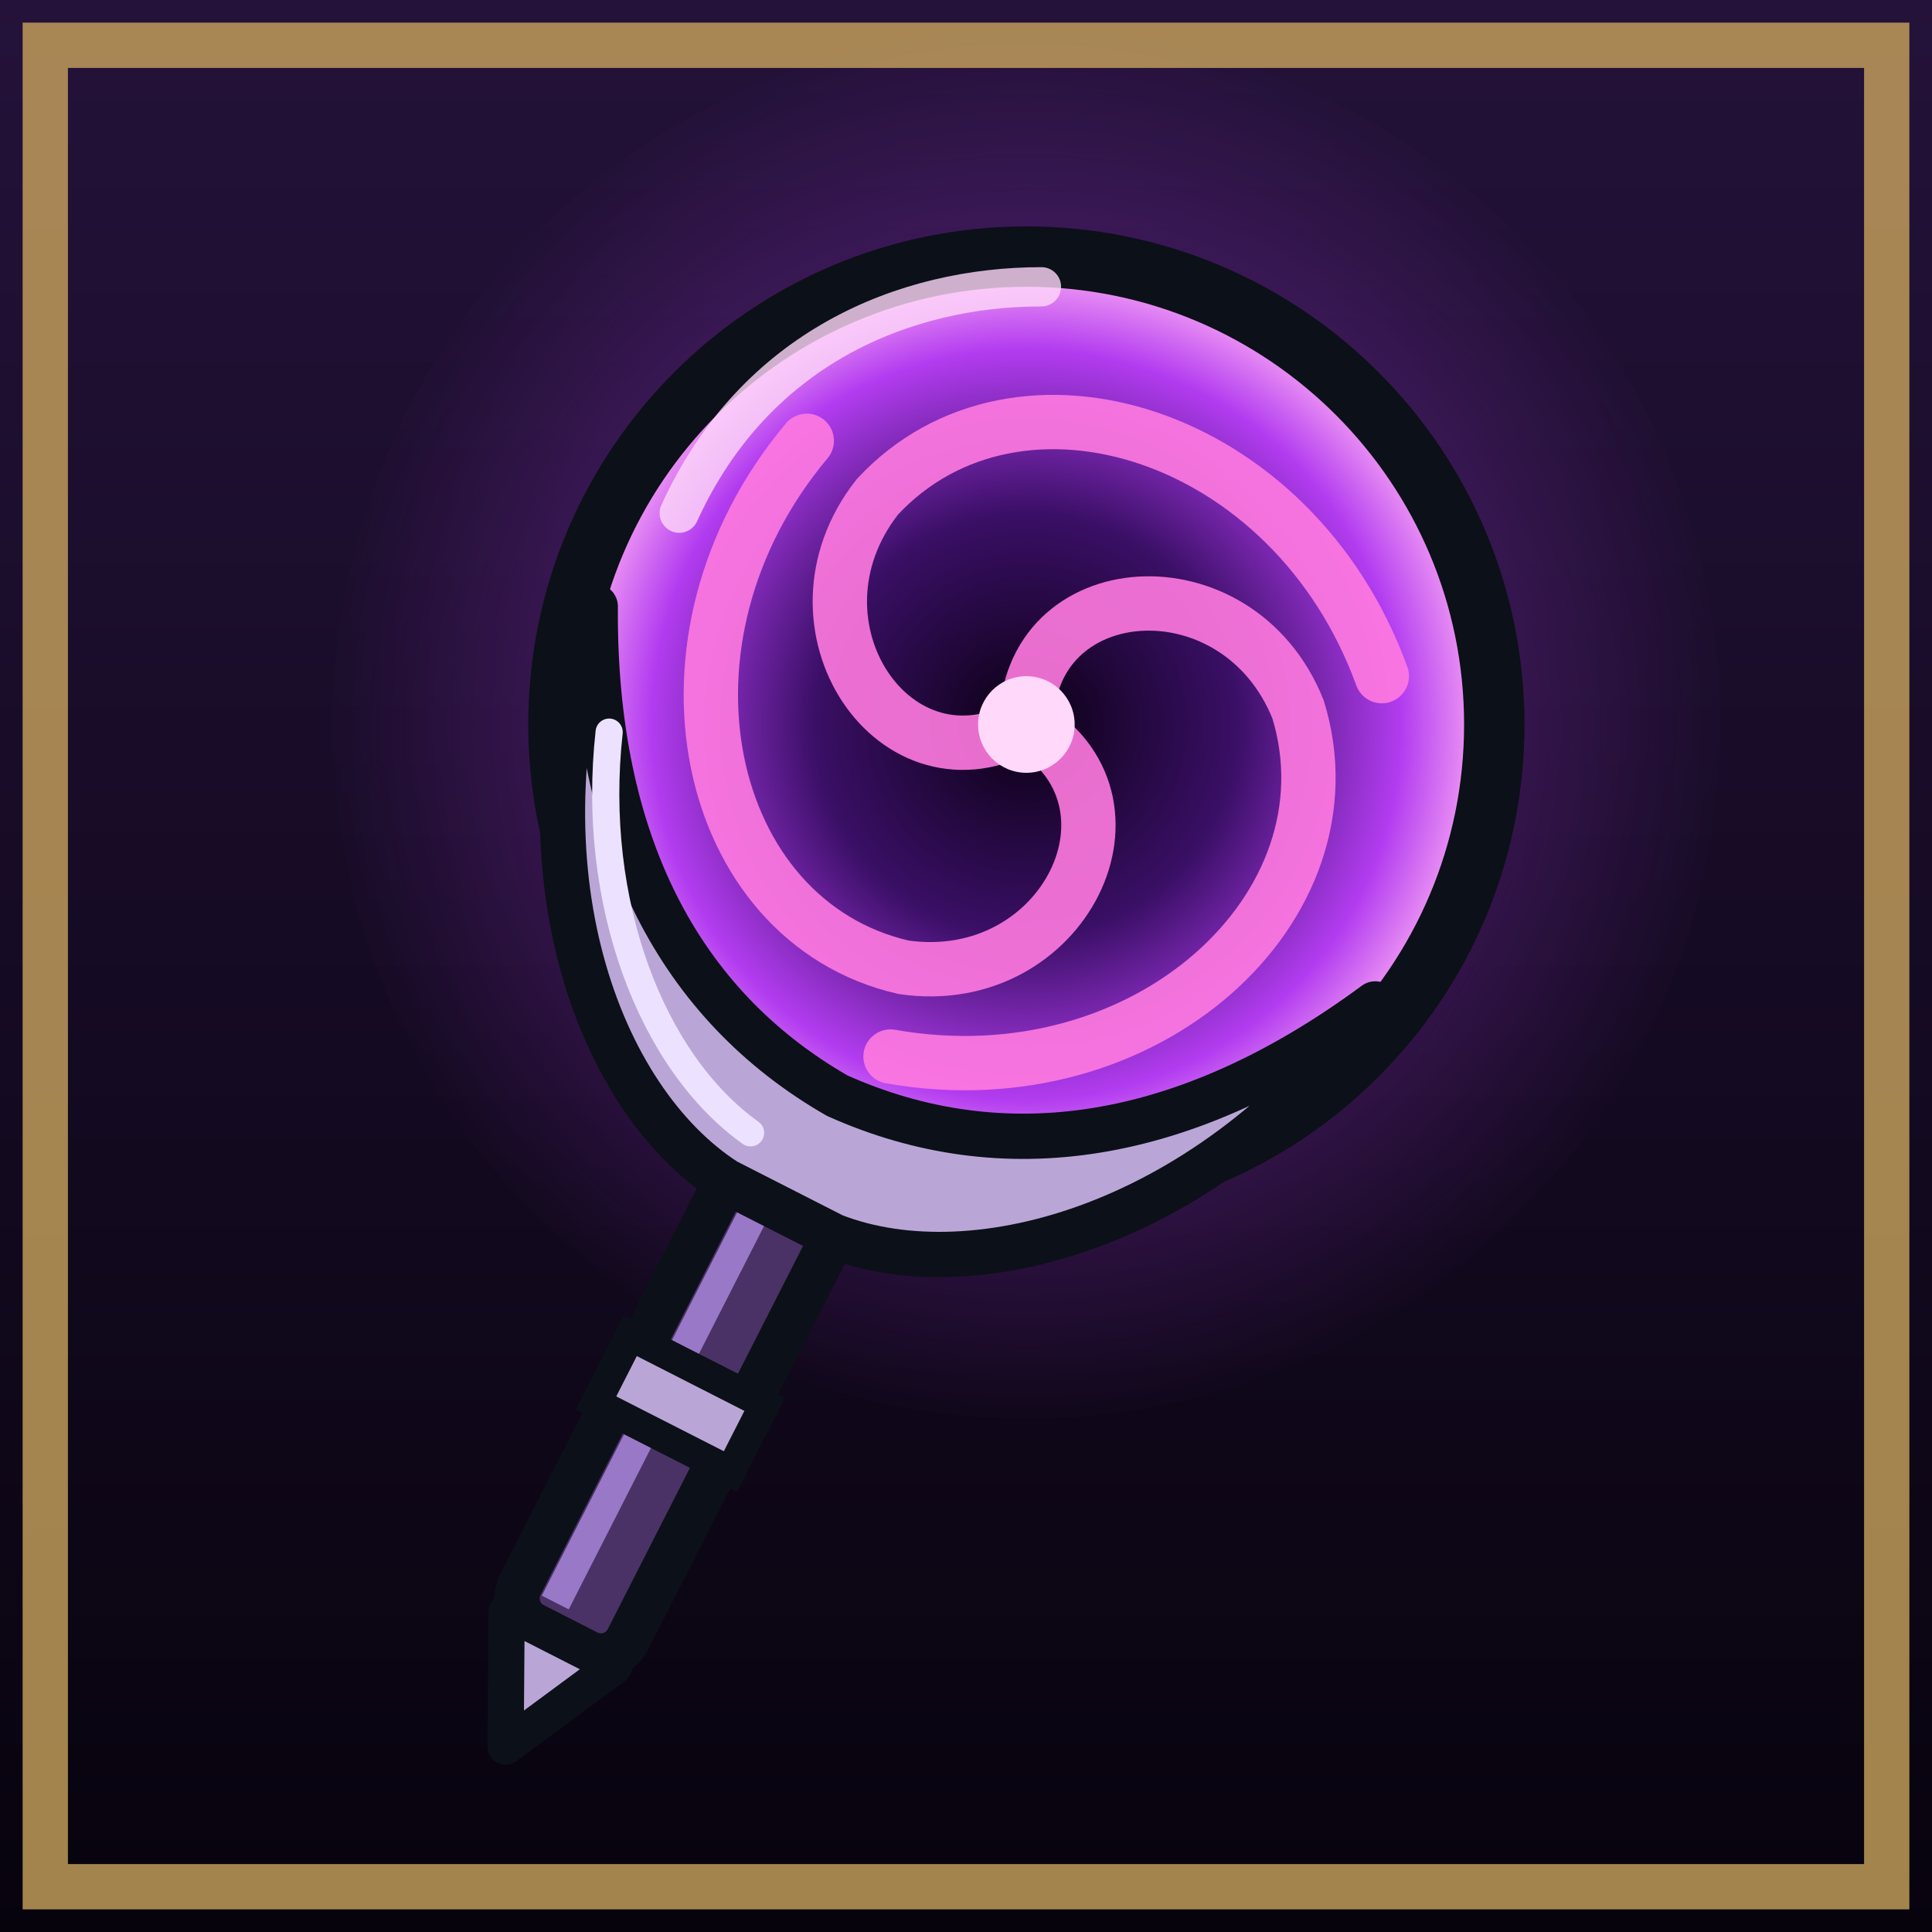
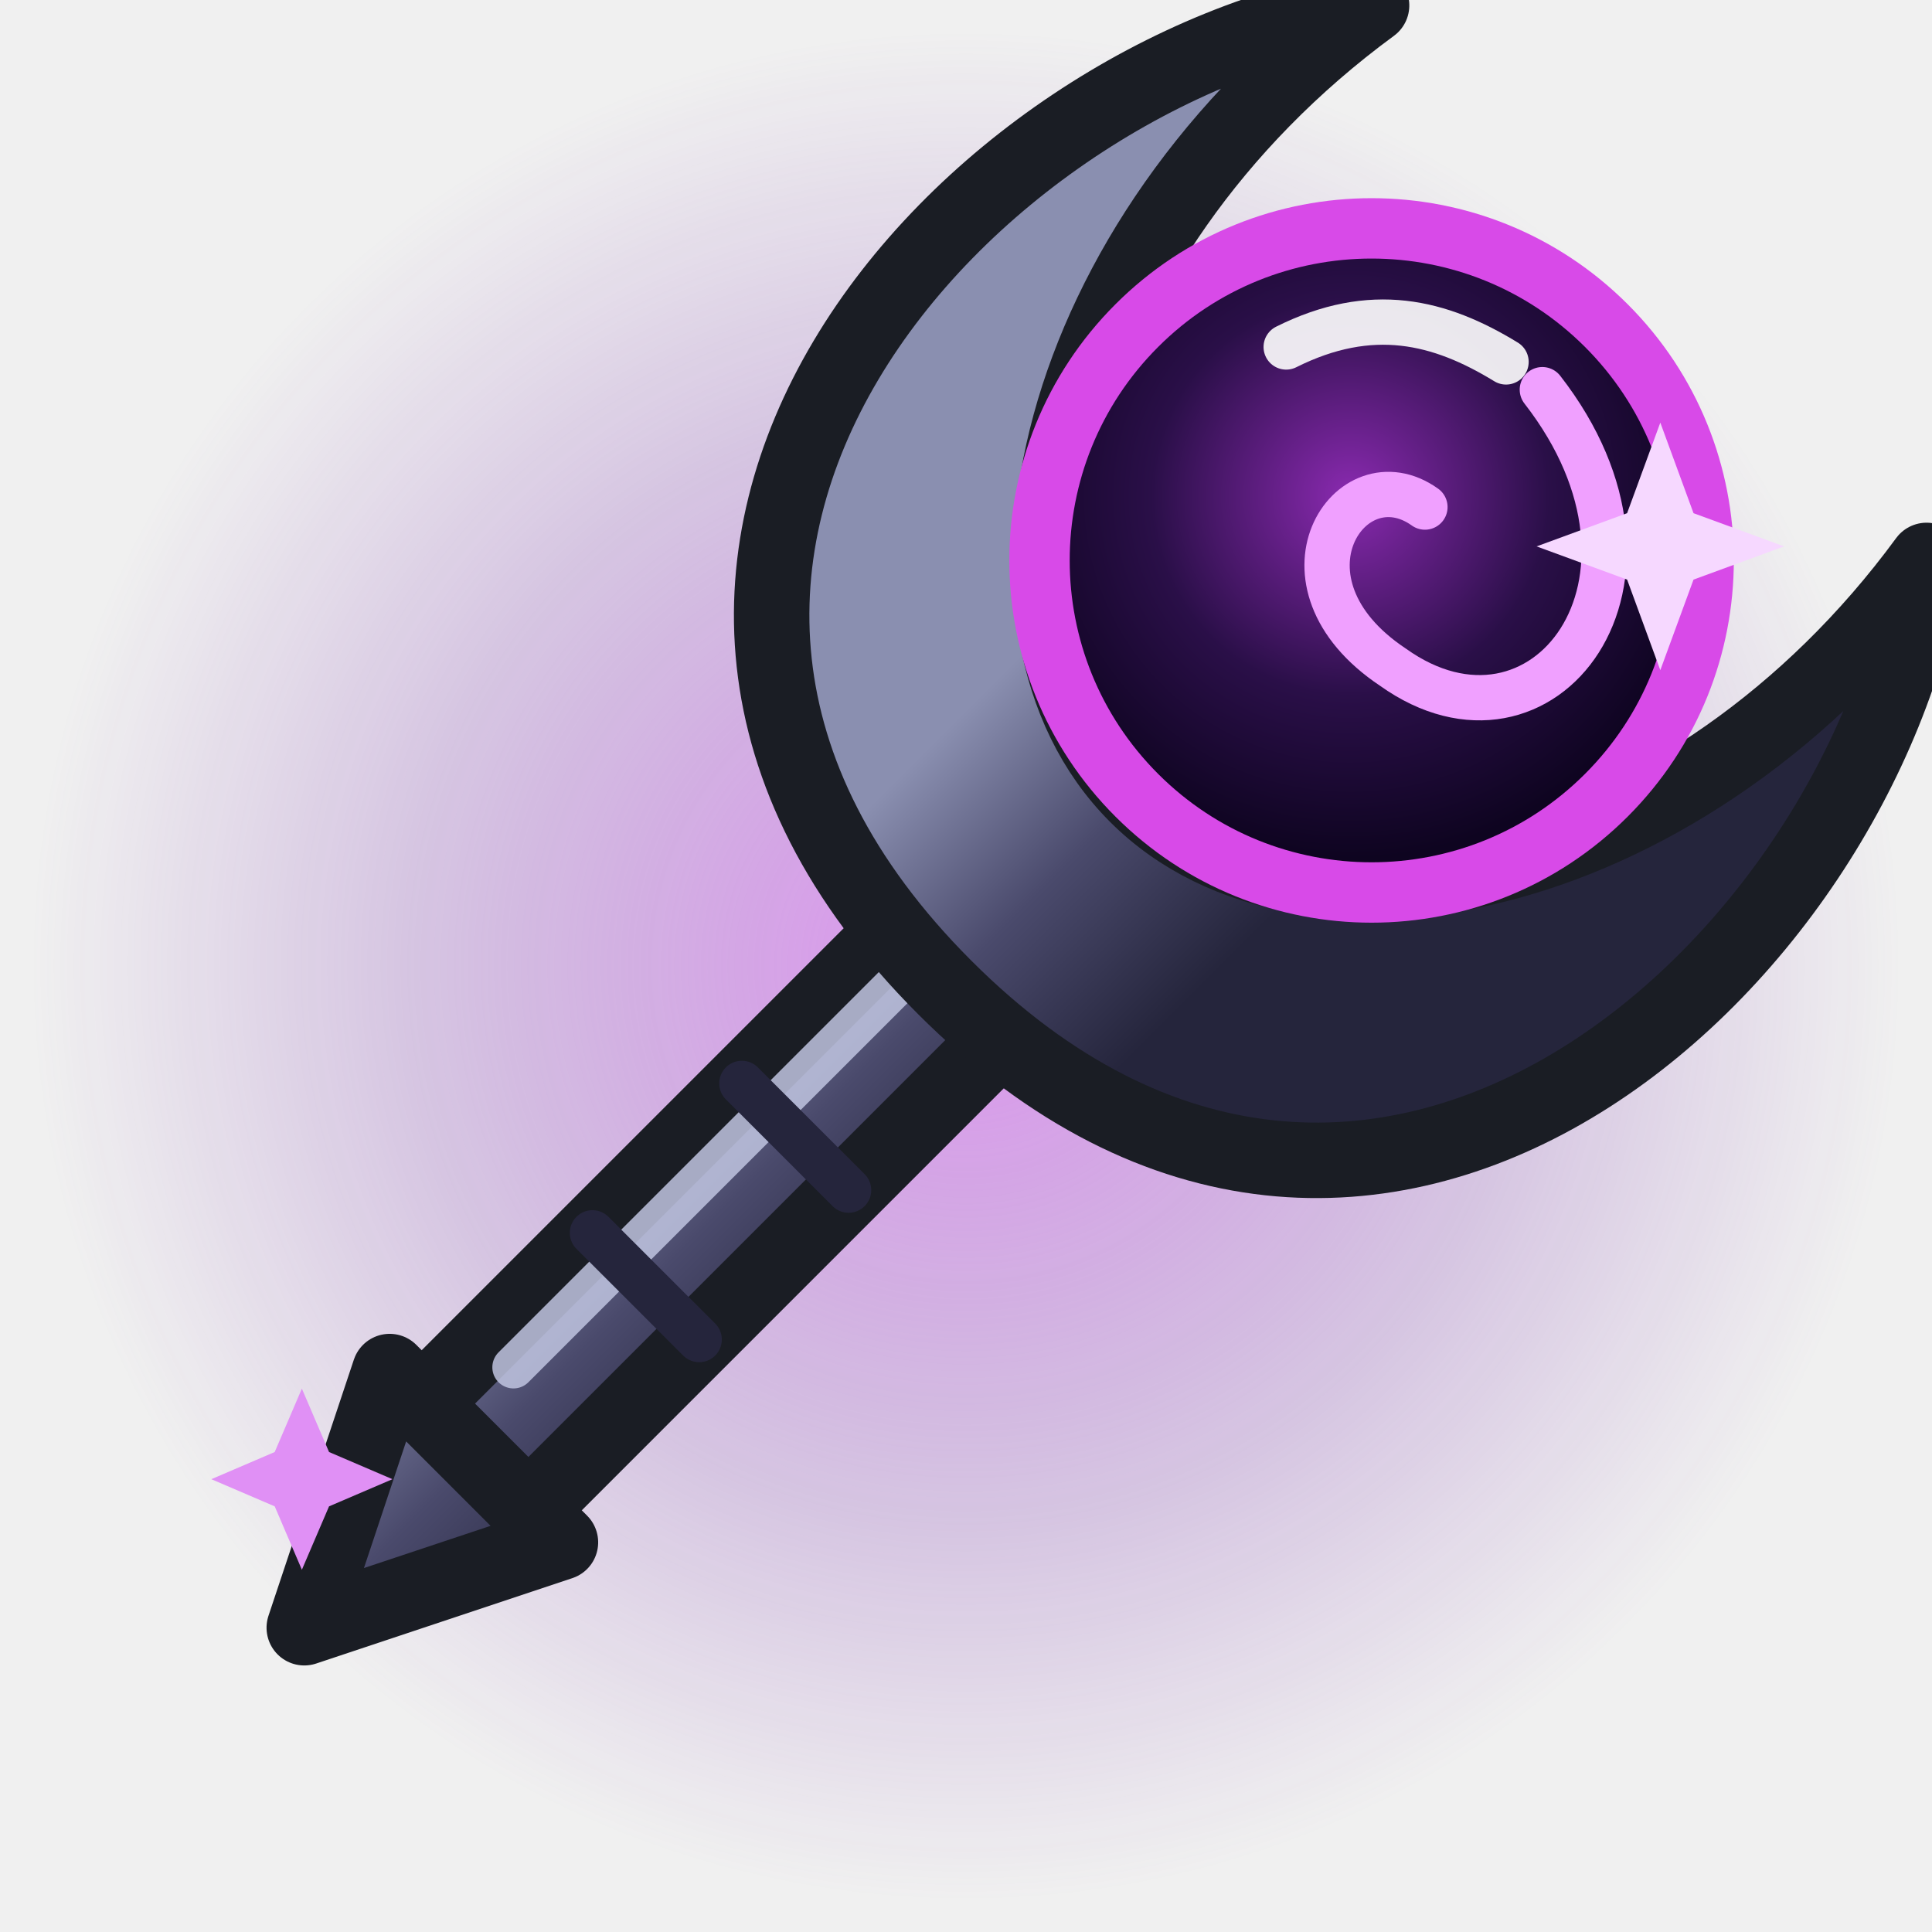
<svg xmlns="http://www.w3.org/2000/svg" width="128" height="128" viewBox="0 0 64 64">
  <defs>
-     <linearGradient id="bg" x1="0" y1="0" x2="0" y2="1">
-       <stop offset="0" stop-color="#24123a" />
-       <stop offset="1" stop-color="#07030d" />
+     <radialGradient id="aura" cx="32" cy="32" r="31" gradientUnits="userSpaceOnUse">
+       <stop offset="0" stop-color="#d04af0" stop-opacity="0.55" />
+       <stop offset="0.6" stop-color="#7a2fb0" stop-opacity="0.22" />
+       <stop offset="1" stop-color="#7a2fb0" stop-opacity="0" />
+     </radialGradient>
+     <linearGradient id="iron" x1="26" y1="0" x2="38" y2="0" gradientUnits="userSpaceOnUse">
+       <stop offset="0" stop-color="#8a8fb0" />
+       <stop offset="0.5" stop-color="#4a4a6c" />
+       <stop offset="1" stop-color="#25253c" />
    </linearGradient>
-     <radialGradient id="glow">
-       <stop offset="0" stop-color="#c040ff" stop-opacity="0.55" />
-       <stop offset="1" stop-color="#c040ff" stop-opacity="0" />
-     </radialGradient>
-     <radialGradient id="orb">
-       <stop offset="0" stop-color="#0a0012" />
-       <stop offset="0.45" stop-color="#3a0f66" />
-       <stop offset="0.8" stop-color="#b23cf0" />
-       <stop offset="1" stop-color="#ffb0f5" />
+     <radialGradient id="orb" cx="30" cy="12" r="12" gradientUnits="userSpaceOnUse">
+       <stop offset="0" stop-color="#8a2ab0" />
+       <stop offset="0.55" stop-color="#2a0f48" />
+       <stop offset="1" stop-color="#0e0420" />
    </radialGradient>
  </defs>
-   <rect width="64" height="64" fill="url(#bg)" />
-   <circle cx="34" cy="24" r="23" fill="url(#glow)" />
-   <g transform="matrix(0.891 0.454 -0.454 0.891 14.602 -12.82)">
-     <rect x="32" y="38" width="4" height="20" rx="1" fill="#4a3266" stroke="#0c1018" stroke-width="1.5" />
-     <rect x="32.8" y="39" width="1" height="18" fill="#9a78c8" />
-     <rect x="31.5" y="48" width="5" height="2.5" fill="#b9a6d6" stroke="#0c1018" stroke-width="1" />
-     <path d="M 32 58 L 36 58 L 34 62 Z" fill="#b9a6d6" stroke="#0c1018" stroke-width="1.2" stroke-linejoin="round" />
+   <circle cx="32" cy="32" r="31" fill="url(#aura)" />
+   <g transform="rotate(45 32 32)" stroke="#1a1d24" stroke-width="2.5" stroke-linejoin="round">
+     <path d="M 29.5 28 L 34.5 28 L 34.5 56 L 29.5 56 Z" fill="url(#iron)" />
+     <path d="M 30.8 32 L 30.8 52" fill="none" stroke="#c0c4e0" stroke-width="1.4" stroke-linecap="round" opacity="0.85" />
+     <path d="M 29.5 40 L 34.5 40 M 29.5 47 L 34.5 47" fill="none" stroke="#25253c" stroke-width="1.5" stroke-linecap="round" />
+     <path d="M 28 55 L 36 55 L 32 63 Z" fill="url(#iron)" />
+     <path d="M 32 33 C 12 33 11 11 19 0 C 17 13 24 24 32 24 C 40 24 47 13 45 0 C 53 11 52 33 32 33 Z" fill="url(#iron)" />
+     <circle cx="32" cy="13" r="11" fill="url(#orb)" stroke="#d84ae8" stroke-width="2" />
+     <path d="M 32 5 C 40 6 41 14 35 15 C 30 16 29 11 32 10.5" fill="none" stroke="#f0a0ff" stroke-width="1.5" stroke-linecap="round" />
+     <path d="M 25 10 C 26 7 28 5.8 30.5 5.2" fill="none" stroke="#ffffff" stroke-width="1.5" stroke-linecap="round" opacity="0.9" />
  </g>
-   <circle cx="34" cy="24" r="15.5" fill="url(#orb)" />
-   <path d="M 34 24 C 34 19 41 18.5 43 23.5 C 45 30 38 36.5 29.5 35" fill="none" stroke="#ff7ae0" stroke-width="1.8" stroke-linecap="round" opacity="0.9" />
-   <path d="M 34 24 C 34 19 41 18.5 43 23.5 C 45 30 38 36.5 29.5 35" fill="none" stroke="#ff7ae0" stroke-width="1.8" stroke-linecap="round" opacity="0.9" transform="matrix(-0.5 0.866 -0.866 -0.5 71.785 6.555)" />
-   <path d="M 34 24 C 34 19 41 18.5 43 23.5 C 45 30 38 36.5 29.5 35" fill="none" stroke="#ff7ae0" stroke-width="1.8" stroke-linecap="round" opacity="0.9" transform="matrix(-0.5 -0.866 0.866 -0.5 30.215 65.445)" />
-   <circle cx="34" cy="24" r="1.6" fill="#ffd8fa" />
-   <circle cx="34" cy="24" r="15.5" fill="none" stroke="#0c1018" stroke-width="2" />
-   <path d="M 22.5 17 C 25 11.5 30 9.5 34.5 9.5" fill="none" stroke="#ffd8fa" stroke-width="1.3" stroke-linecap="round" opacity="0.8" />
-   <g transform="matrix(0.891 0.454 -0.454 0.891 14.602 -12.82)">
-     <path d="M 19.5 27 C 21 36 27 41.5 32 42 L 36 42 C 41 41.5 47 36 48.5 27 C 45 34 40 37.5 34 37.8 C 28 37.5 23 34 19.5 27 Z" fill="#b9a6d6" stroke="#0c1018" stroke-width="1.5" stroke-linejoin="round" />
-     <path d="M 21.8 30.5 C 23.8 35.8 28 39.6 32 40.2" fill="none" stroke="#ece2ff" stroke-width="0.9" stroke-linecap="round" />
-   </g>
-   <rect x="1.5" y="1.5" width="61" height="61" fill="none" stroke="#c9a45c" stroke-width="1.5" opacity="0.8" />
+   <path d="M 55 14 L 56.1 17 L 59.1 18.1 L 56.1 19.2 L 55 22.2 L 53.9 19.2 L 50.9 18.1 L 53.9 17 Z" fill="#f6d8ff" />
+   <path d="M 10 46 L 10.9 48.1 L 13 49 L 10.9 49.9 L 10 52 L 9.1 49.9 L 7 49 L 9.1 48.1 Z" fill="#e090f5" />
</svg>
